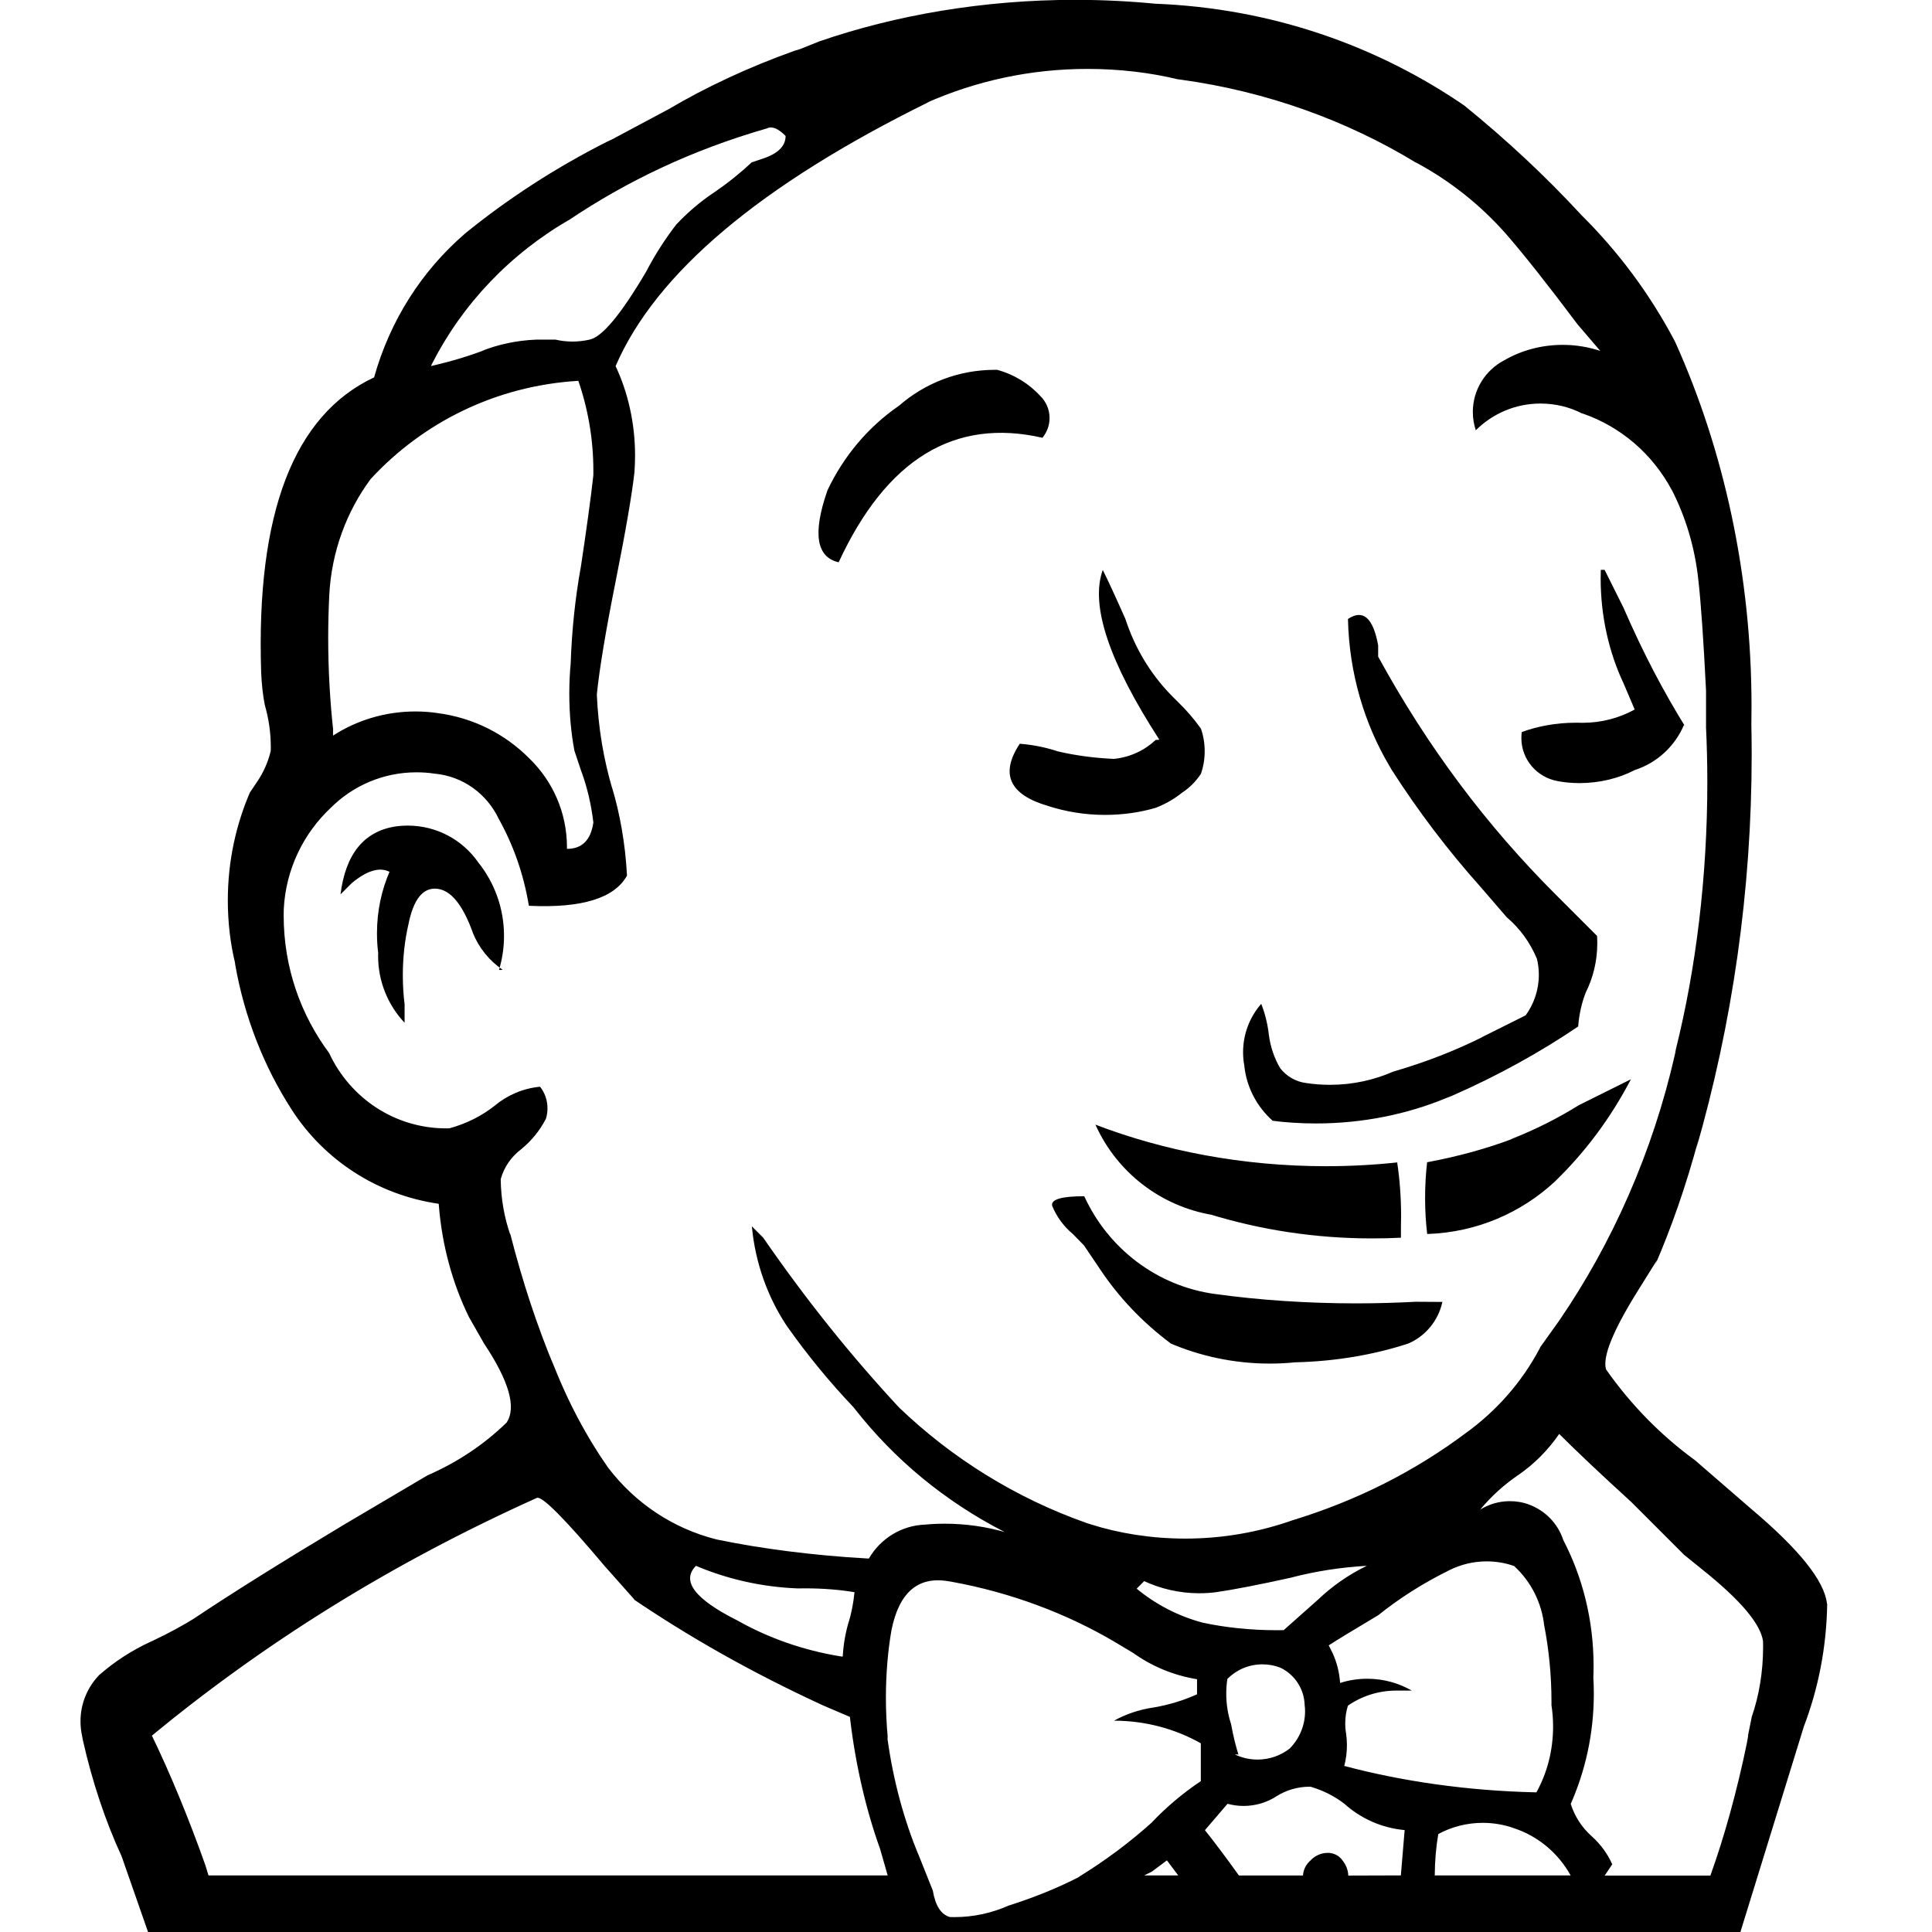
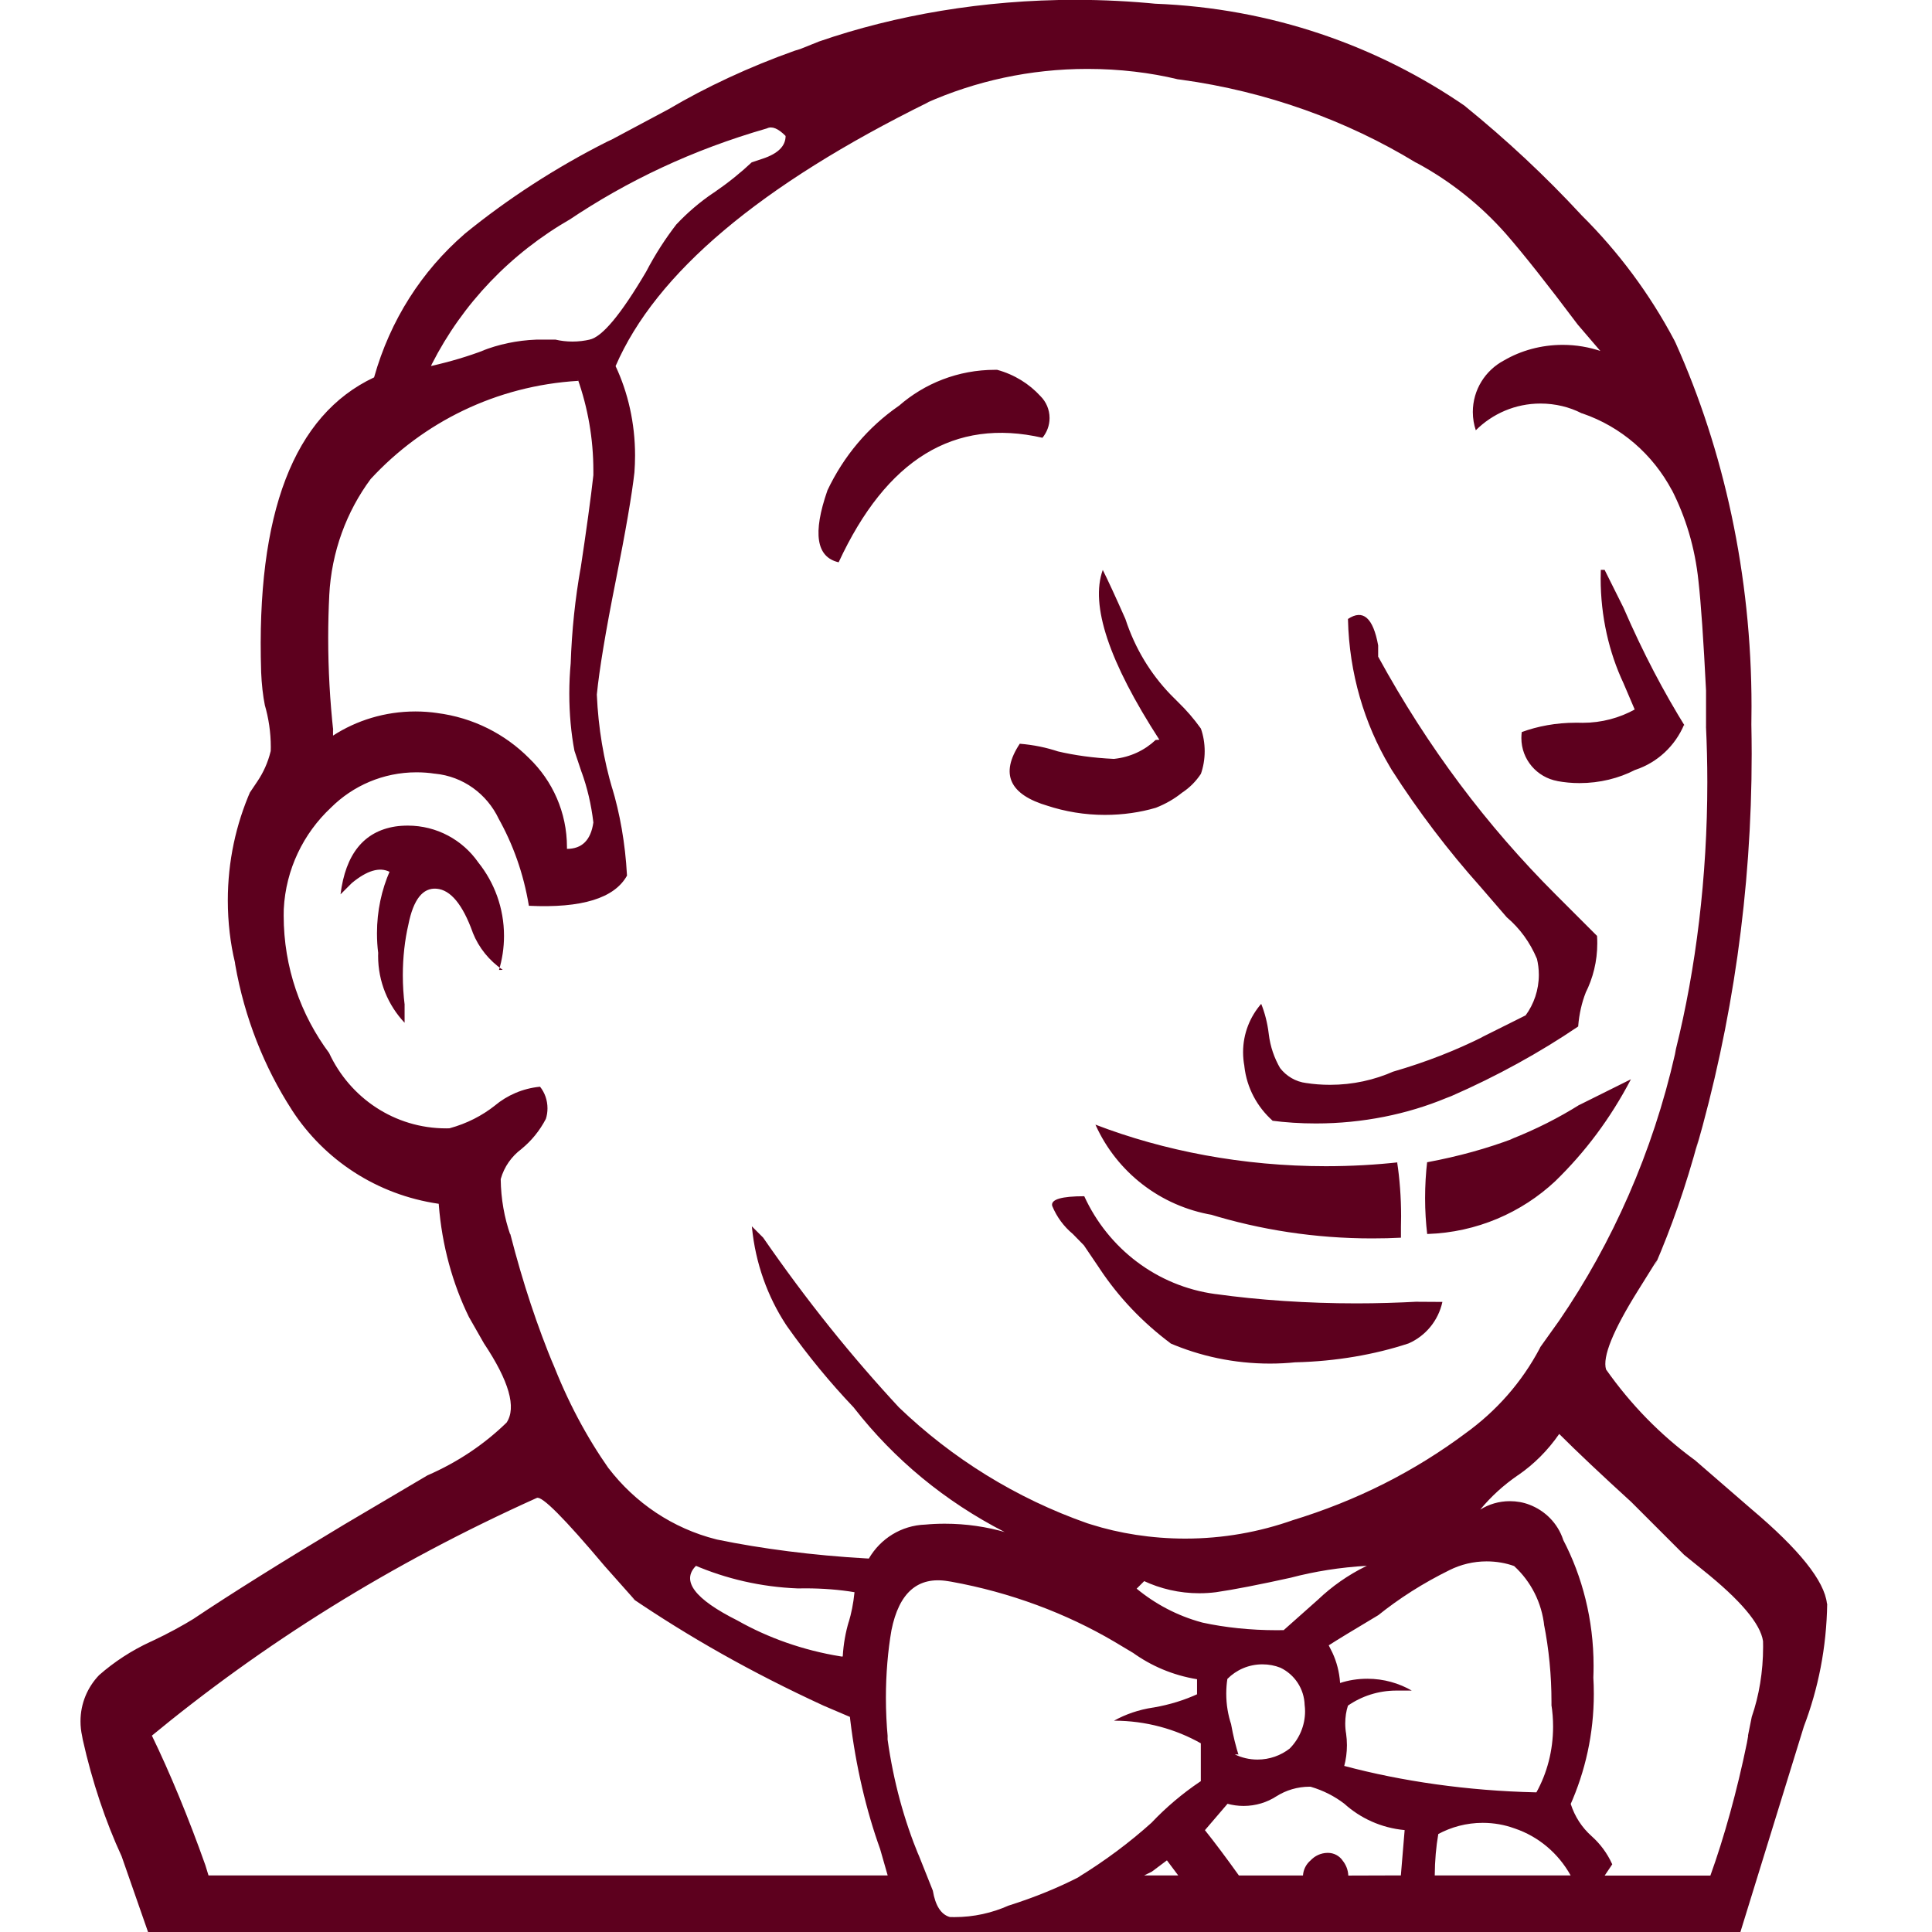
- <svg xmlns="http://www.w3.org/2000/svg" fill="#000" width="32px" height="32px" viewBox="-1 0 24 24">
+ <svg xmlns="http://www.w3.org/2000/svg" fill="#5D001E" width="32px" height="32px" viewBox="-1 0 24 24">
  <path d="m21.698 19.922c-.008.541-.11 1.055-.292 1.531l.01-.031-.796 2.578h-19.781l-.328-.94c-.198-.428-.367-.929-.483-1.45l-.009-.05c-.012-.053-.019-.115-.019-.178 0-.222.088-.424.231-.573.189-.166.405-.307.64-.415l.016-.007c.208-.098.378-.191.542-.292l-.024.014q.701-.469 1.873-1.172l1.031-.609c.381-.166.707-.387.985-.657l-.001.001q.187-.281-.281-.984l-.187-.328c-.201-.41-.335-.888-.374-1.393l-.001-.013c-.771-.112-1.422-.547-1.822-1.162l-.006-.01c-.338-.523-.584-1.138-.7-1.799l-.004-.03c-.056-.231-.088-.496-.088-.768 0-.485.101-.945.284-1.363l-.009.022.094-.14c.072-.107.129-.232.162-.367l.002-.008c0-.014.001-.031.001-.048 0-.183-.027-.361-.076-.528l.003.013c-.025-.124-.041-.269-.047-.417v-.005q-.094-2.953 1.403-3.656c.201-.715.594-1.321 1.12-1.778l.004-.004c.532-.434 1.132-.824 1.771-1.146l.056-.026.703-.375c.466-.276 1.008-.529 1.574-.73l.066-.02.234-.094c.95-.328 2.044-.517 3.183-.517.348 0 .693.018 1.032.052l-.043-.004c1.442.055 2.765.52 3.868 1.282l-.024-.016c.529.429 1.004.874 1.445 1.35l.008.009c.46.456.85.98 1.155 1.556l.017.035c.596 1.328.942 2.879.942 4.511 0 .078-.001.157-.002.235v-.012c.002.11.004.24.004.37 0 1.704-.241 3.352-.691 4.912l.031-.125c-.16.593-.336 1.092-.544 1.574l.028-.074-.234.375q-.469.75-.399.984c.308.437.672.809 1.088 1.115l.013.009.703.609q.893.753.94 1.175zm-13.171-18.327c-.927.267-1.737.652-2.468 1.144l.031-.02c-.748.429-1.343 1.053-1.725 1.803l-.011.025c.25-.057.462-.121.667-.199l-.034.011c.201-.08.433-.131.676-.14h.004.234c.063.015.136.024.211.024s.147-.009.217-.025l-.006.001q.234-.047.703-.843c.117-.224.242-.415.381-.595l-.007.009c.139-.148.292-.279.459-.392l.01-.006c.175-.12.328-.243.471-.377l-.002.002.14-.047q.281-.094.281-.281-.139-.141-.232-.094zm-4.922 4.355c-.299.403-.488.904-.515 1.447v.006c-.008.156-.013.338-.013.522 0 .394.022.783.064 1.166l-.004-.047v.094c.29-.188.644-.3 1.024-.3.093 0 .185.007.275.02l-.01-.001c.453.057.849.262 1.148.563.289.279.469.671.469 1.104v.022-.001q.281 0 .328-.328c-.027-.227-.076-.433-.147-.629l.006.02-.094-.281c-.041-.214-.064-.46-.064-.711 0-.129.006-.257.018-.384l-.001.016c.014-.417.056-.813.125-1.2l-.007.051q.117-.773.164-1.196c0-.016 0-.036 0-.055 0-.4-.069-.784-.195-1.141l.007.024c-1.023.061-1.929.517-2.576 1.217l-.002.003zm1.734 9.379c.16.623.336 1.146.545 1.651l-.03-.081c.196.51.432.951.716 1.356l-.013-.02c.332.435.8.751 1.339.887l.017.004c.542.112 1.188.196 1.845.233l.035.002c.144-.247.403-.412.702-.422h.001c.072-.007.155-.011.24-.011.265 0 .522.038.764.109l-.019-.005c-.748-.384-1.373-.905-1.866-1.535l-.009-.012c-.296-.311-.573-.648-.825-1.004l-.019-.028c-.226-.346-.378-.761-.421-1.208l-.001-.011.14.14c.544.787 1.098 1.475 1.698 2.121l-.011-.012c.66.634 1.457 1.13 2.341 1.44l.045.014c.35.111.753.176 1.171.176.471 0 .922-.082 1.342-.231l-.028.009c.824-.25 1.541-.618 2.175-1.092l-.018.013c.393-.281.71-.642.932-1.062l.008-.017.234-.328c.66-.963 1.162-2.093 1.438-3.309l.012-.065c.248-.995.39-2.138.39-3.314 0-.236-.006-.47-.017-.703l.001.033v-.469q-.047-.94-.094-1.359c-.043-.417-.159-.798-.336-1.143l.008.018c-.239-.451-.634-.793-1.111-.957l-.014-.004c-.148-.076-.324-.12-.51-.12-.313 0-.597.127-.803.332-.023-.068-.037-.146-.037-.227 0-.277.156-.517.384-.639l.004-.002c.209-.122.461-.193.729-.193.167 0 .328.028.477.079l-.01-.003-.281-.328q-.563-.75-.89-1.125c-.315-.357-.687-.654-1.104-.88l-.021-.01c-.848-.516-1.846-.881-2.913-1.027l-.04-.005c-.337-.082-.724-.129-1.122-.129-.713 0-1.391.151-2.003.423l.032-.012q-3.141 1.547-3.891 3.281c.153.325.242.707.242 1.109 0 .072-.003.143-.008.213l.001-.009q-.047.422-.234 1.359t-.234 1.408c.018.416.085.809.196 1.183l-.009-.035c.099.325.166.701.187 1.089l.001.012q-.234.422-1.219.375c-.067-.404-.198-.767-.383-1.095l.009.016c-.147-.31-.442-.528-.792-.562h-.004c-.068-.011-.146-.017-.226-.017-.415 0-.791.168-1.063.439-.341.319-.561.765-.586 1.261v.004c-.001.023-.001.05-.001.077 0 .642.212 1.235.569 1.712l-.005-.007c.258.557.812.937 1.455.937.014 0 .029 0 .043-.001h-.002c.216-.059.404-.156.566-.284l-.003.002c.153-.128.346-.213.558-.234h.004c.058.073.092.166.092.268 0 .047-.007.092-.021.134l.001-.003c-.077.148-.18.273-.302.373l-.002.002c-.123.092-.214.221-.256.37l-.001.005c.003.244.045.478.121.696l-.005-.015zm10.406 5.858c-.022.067-.034.143-.034.223 0 .045.004.09.012.133l-.001-.005c.006.042.01.091.01.141 0 .091-.012.18-.035.265l.002-.007c.711.19 1.53.309 2.375.328h.012c.131-.236.207-.517.207-.817 0-.092-.007-.183-.021-.271l.001.01c0-.014 0-.03 0-.046 0-.331-.032-.655-.094-.969l.005.032c-.031-.298-.168-.56-.374-.749l-.001-.001c-.102-.037-.219-.058-.342-.058-.165 0-.321.039-.46.108l.006-.003c-.339.167-.631.354-.9.57l.009-.007q-.471.281-.616.375l.047.094c.051.11.085.237.094.371v.003c.101-.034.218-.053.339-.053.203 0 .393.055.557.15l-.005-.003h-.187c-.002 0-.003 0-.005 0-.225 0-.434.07-.606.19l.003-.002zm-.795-.94.422-.375c.174-.166.375-.307.595-.415l.014-.006c-.334.019-.647.069-.948.148l.033-.007q-.633.14-.961.187c-.062.008-.134.013-.207.013-.248 0-.484-.056-.694-.155l.01.004-.094.094c.23.19.504.336.805.418l.015.004c.276.06.592.094.917.094.032 0 .064 0 .096-.001h-.005zm-.563 1.547h-.047c.082.04.179.064.281.064.151 0 .29-.051.4-.137l-.001.001c.118-.119.192-.283.192-.464 0-.026-.002-.052-.005-.077v.003c-.005-.206-.126-.383-.301-.467l-.003-.001c-.065-.026-.141-.041-.221-.041-.17 0-.324.069-.435.181-.009.055-.014.119-.014.183 0 .136.022.266.063.388l-.003-.009c.027.15.059.278.099.403l-.006-.023zm-4.918-1.219c.009-.154.035-.298.076-.435l-.003.014c.033-.108.059-.236.072-.367l.001-.008c-.183-.031-.394-.048-.61-.048-.033 0-.066 0-.098.001h.005c-.461-.018-.893-.12-1.289-.29l.023.009q-.281.281.516.68c.376.213.814.37 1.28.445l.022.003zm-7.879 2.722h8.437l-.094-.328c-.171-.474-.302-1.029-.371-1.604l-.004-.037-.328-.14c-.905-.417-1.674-.855-2.401-1.349l.057.037-.375-.422q-.75-.891-.843-.846c-1.826.822-3.399 1.81-4.816 2.981l.035-.028c.218.448.456 1.021.664 1.609l.039.127zm11.624 0h.422l-.14-.187-.187.14zm.703-1.172v-.469c-.311-.176-.682-.281-1.078-.281.142-.079.308-.137.484-.163l.008-.001c.202-.035.383-.092.553-.17l-.014.006v-.187c-.303-.05-.571-.166-.801-.332l.005.004-.234-.14c-.595-.35-1.288-.611-2.025-.744l-.038-.006q-.562-.093-.703.609c-.044.252-.069.543-.069.839 0 .167.008.332.023.494l-.002-.021v.047c.074.525.205.999.389 1.446l-.014-.039.187.469q.047.281.211.328c.017.001.037.001.057.001.241 0 .47-.052.677-.145l-.01.004c.338-.107.626-.226.9-.367l-.032.015c.345-.212.643-.436.92-.685l-.006.005c.181-.191.382-.361.6-.508l.013-.008zm2.485 1.172.047-.563c-.291-.027-.55-.147-.751-.329l.001.001c-.12-.092-.26-.164-.413-.209l-.009-.002c-.002 0-.005 0-.007 0-.153 0-.295.044-.415.12l.003-.002c-.116.076-.258.121-.41.121-.071 0-.139-.01-.204-.028l.005.001-.281.328q.187.234.422.563h.796c.005-.075.04-.141.094-.187.053-.057.128-.093.211-.094h.005c.075 0 .141.037.181.093v.001c.042.051.069.116.072.187v.001zm.422 0h1.687c-.153-.275-.399-.483-.694-.583l-.009-.003c-.116-.042-.249-.067-.389-.067-.202 0-.392.052-.558.142l.006-.003c-.027.154-.043.332-.044.513v.001zm3.89-1.736.047-.234c.09-.26.141-.559.141-.871 0-.024 0-.049-.001-.073v.004q-.047-.324-.75-.886l-.231-.187-.656-.656q-.566-.516-.895-.845c-.141.204-.312.375-.509.511l-.007.004c-.177.122-.33.262-.462.421l-.003.004c.105-.066.232-.105.368-.105.086 0 .168.015.243.044l-.005-.002c.201.075.356.234.423.433l.001.005c.238.455.378.993.378 1.564 0 .051-.001.103-.003.153v-.007c.004.061.006.132.006.204 0 .495-.106.964-.296 1.388l.009-.021c.051.159.14.293.257.398l.001.001c.108.096.195.213.255.345l.003.006-.094.14h1.313c.17-.471.332-1.053.454-1.649l.015-.086zm-11.437-15.466c.204-.432.507-.788.882-1.049l.009-.006c.317-.277.735-.446 1.192-.446h.028-.001c.215.059.398.174.538.327l.001.001c.069.069.112.165.112.271 0 .094-.034.179-.089.246v-.001q-1.64-.375-2.531 1.547-.417-.095-.14-.891zm8.624 3c.2-.074.431-.117.672-.117h.033-.002c.017.001.036.001.056.001.237 0 .46-.061.654-.169l-.007.004-.14-.328c-.179-.381-.283-.828-.283-1.3 0-.037.001-.075.002-.112v.005h.047l.234.469c.247.569.499 1.046.782 1.502l-.028-.049c-.113.267-.332.47-.602.561l-.007.002c-.201.104-.439.164-.691.164-.096 0-.189-.009-.28-.026l.009.001c-.258-.046-.451-.268-.451-.535 0-.026.002-.052.005-.077v.003zm-4.499.094q-.94-1.453-.703-2.109.094.187.281.609c.12.367.313.682.563.941l-.001-.001.094.094c.102.099.195.206.277.321l.005.007c.03.084.047.181.047.281s-.017.198-.049.287l.002-.006c-.062.094-.14.172-.231.232l-.003.002c-.094.076-.203.139-.32.185l-.008.003c-.189.056-.406.088-.63.088-.252 0-.495-.041-.722-.116l.016.005q-.723-.211-.352-.773c.172.014.331.047.483.098l-.014-.004c.207.049.448.083.695.094h.008c.201-.021.379-.106.516-.235zm1.265 3.281c.044.109.077.235.093.367l.001.008c.019.158.069.3.143.427l-.003-.005c.078.101.194.171.326.187h.002c.088.014.189.022.293.022.283 0 .551-.06.794-.168l-.012.005c.42-.122.78-.265 1.123-.436l-.038.017.563-.281c.102-.139.164-.315.164-.504 0-.071-.009-.139-.025-.205l.001.006c-.086-.205-.213-.378-.373-.514l-.002-.002-.328-.38c-.398-.445-.77-.934-1.101-1.451l-.027-.046c-.311-.524-.501-1.152-.516-1.824v-.004q.281-.187.375.328v.14c.618 1.13 1.351 2.102 2.203 2.953l.516.516c.002.027.003.06.003.092 0 .223-.053.433-.147.619l.004-.008c-.049.124-.082.267-.094.417v.005c-.471.32-1.01.618-1.576.865l-.065.025c-.479.199-1.034.315-1.617.315-.19 0-.377-.012-.56-.036l.022.002c-.192-.171-.321-.408-.351-.675v-.005c-.01-.051-.016-.11-.016-.171 0-.231.086-.442.227-.603l-.001.001zm-9.422-.422c-.168-.115-.297-.274-.372-.462l-.002-.007q-.187-.516-.446-.539t-.352.446c-.044.189-.069.406-.069.629 0 .125.008.249.023.37l-.001-.014v.234c-.204-.216-.329-.509-.329-.83 0-.013 0-.027.001-.04v.002c-.01-.074-.015-.159-.015-.245 0-.276.057-.538.161-.775l-.005.013q-.187-.094-.469.14l-.14.14q.094-.75.68-.843c.047-.007.101-.011.156-.011.361 0 .68.179.873.454l.002.003c.199.248.32.566.32.913 0 .151-.023.296-.065.433l.003-.01zm14.015 1.359c-.255.488-.569.905-.939 1.265l-.001.001c-.417.39-.974.636-1.587.656h-.004c-.016-.134-.026-.288-.026-.445s.009-.312.027-.464l-.002.018c.396-.074.742-.171 1.075-.296l-.044.014c.325-.128.603-.27.865-.434l-.021.012zm-6.654.563c.851.327 1.835.517 2.864.517.312 0 .62-.017.923-.051l-.037.003c.031.201.049.433.049.67 0 .044-.001.088-.002.132v-.006.14c-.107.006-.233.009-.359.009-.707 0-1.388-.106-2.03-.304l.049.013c-.654-.111-1.188-.536-1.45-1.111l-.005-.012zm4.312 2.203c-.051.233-.208.421-.417.514l-.005.002c-.418.138-.9.222-1.4.234h-.006c-.094.01-.204.016-.314.016-.445 0-.869-.092-1.253-.258l.021.008c-.35-.261-.646-.572-.882-.927l-.009-.014-.189-.279-.137-.14c-.112-.093-.199-.211-.255-.346l-.002-.006q-.023-.117.399-.117c.299.652.905 1.117 1.627 1.215l.011.001c.523.073 1.128.115 1.742.115.261 0 .521-.008.778-.022l-.036.002z" />
</svg>
